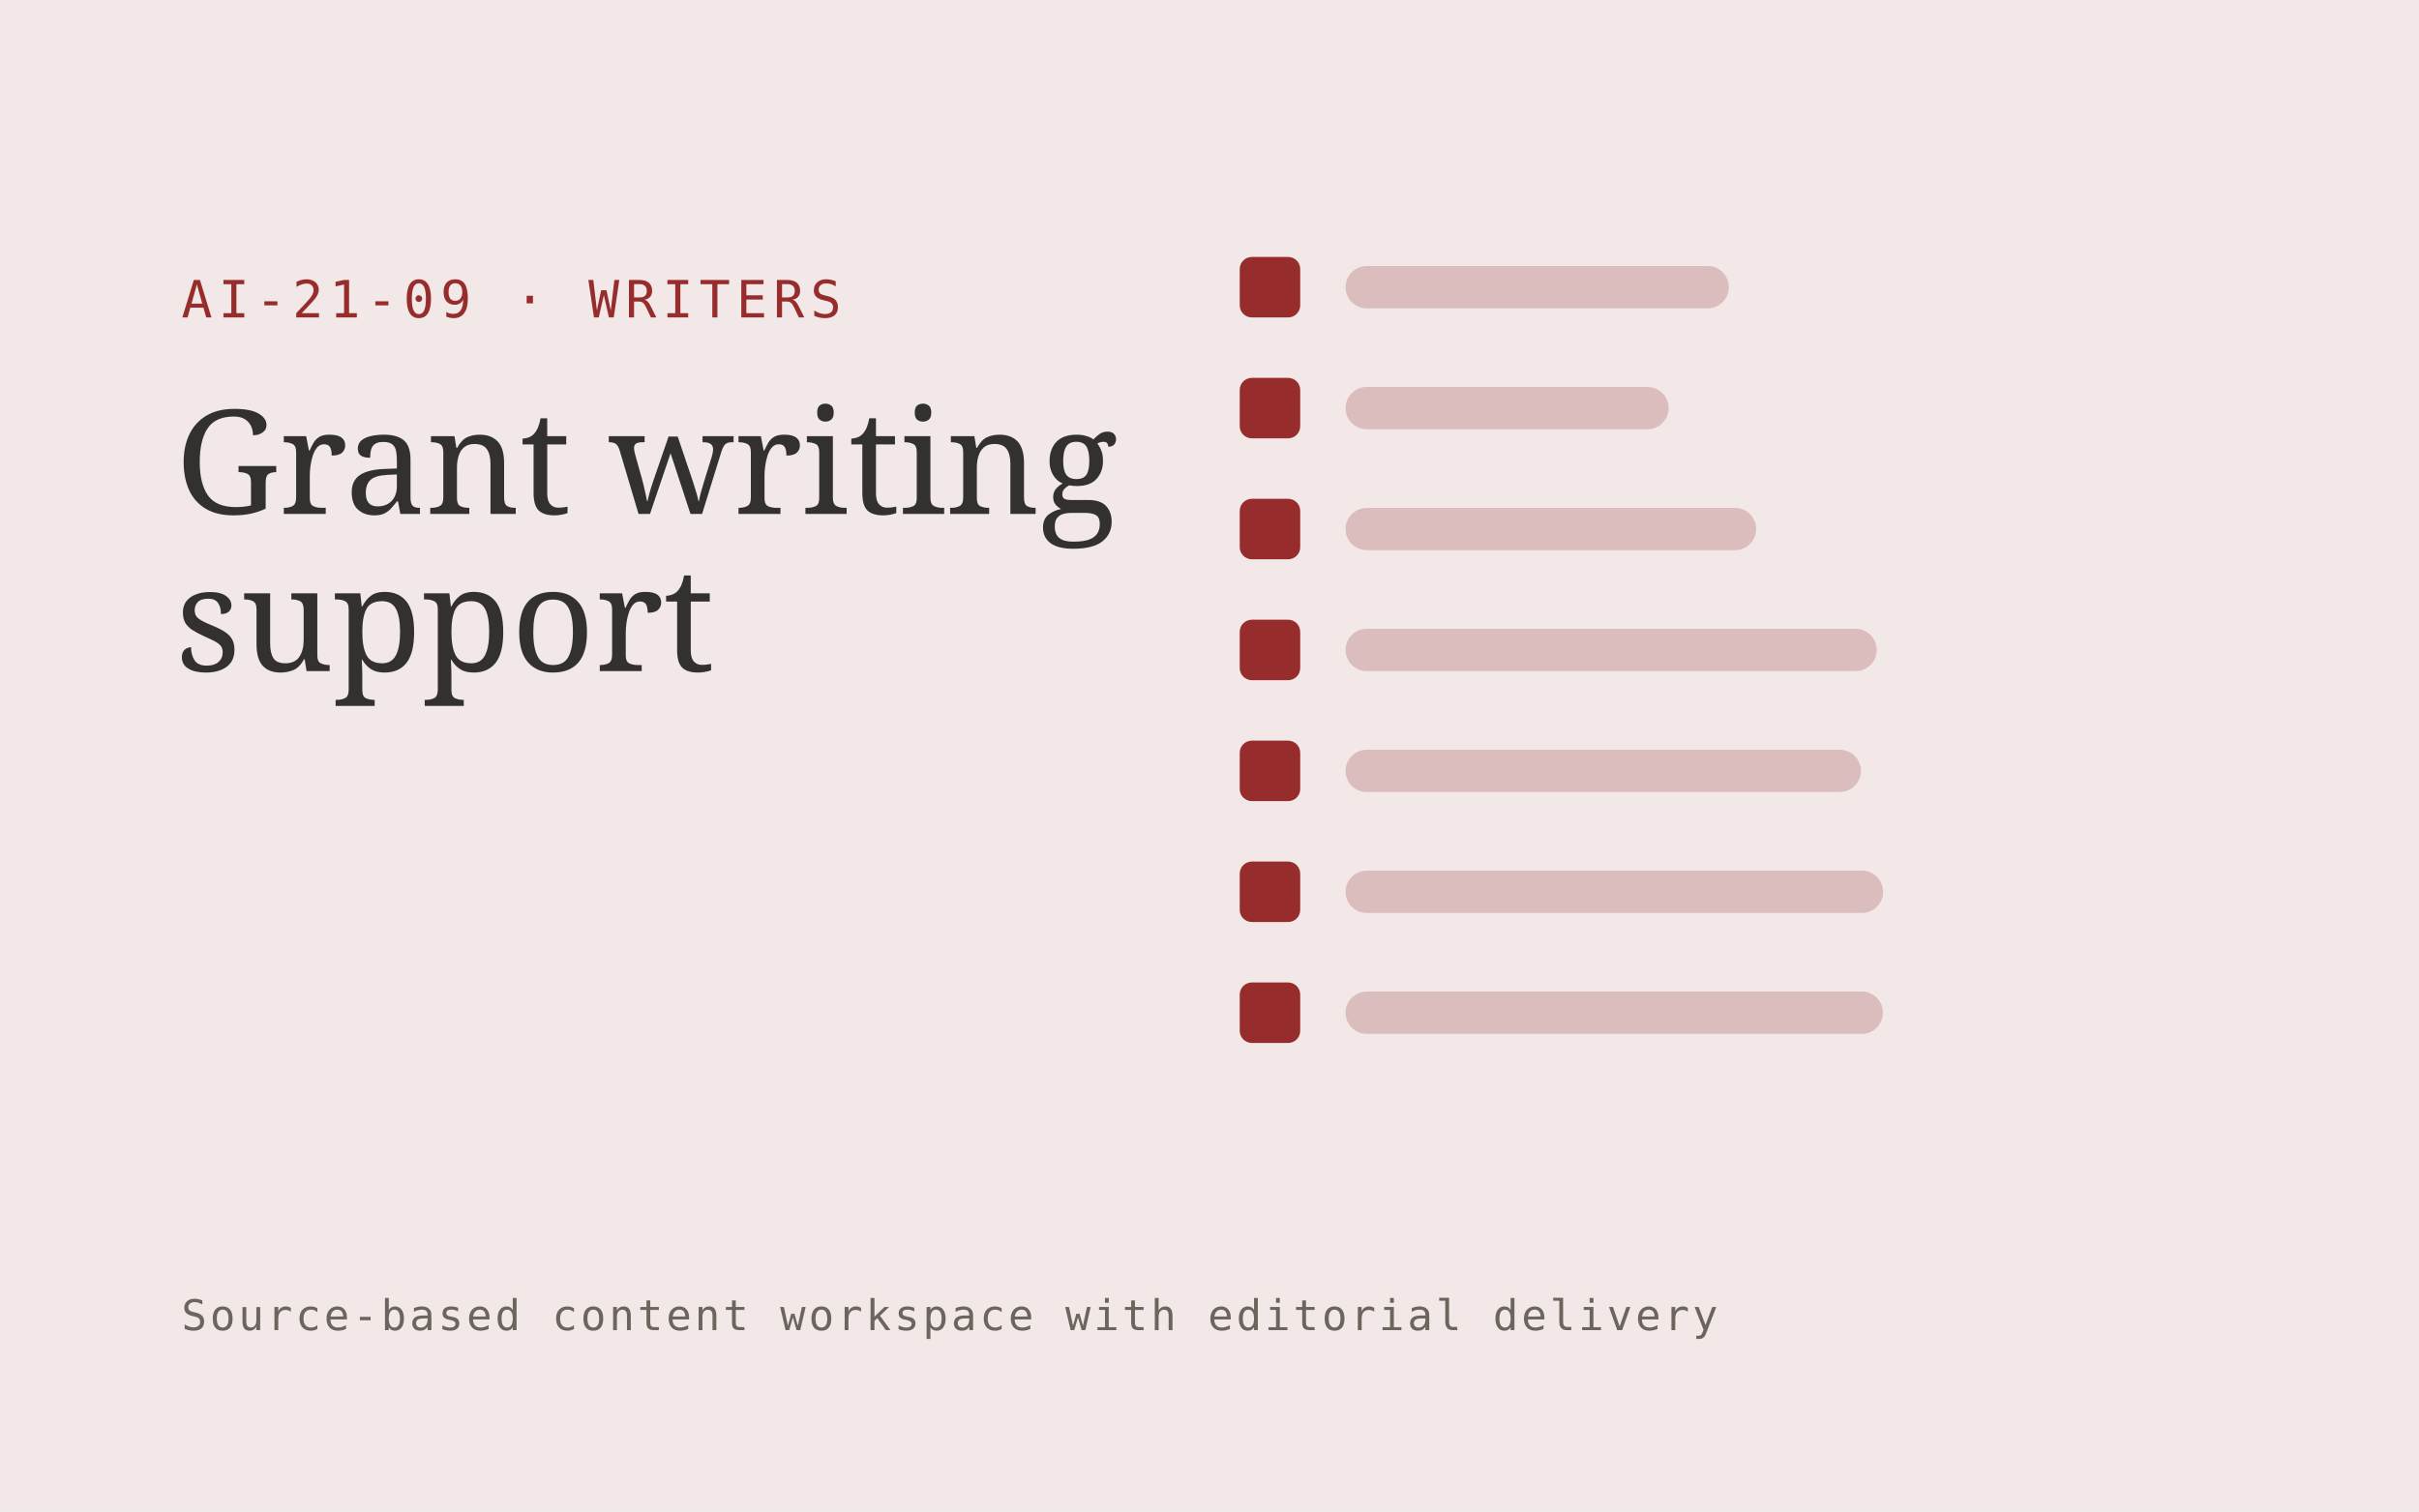
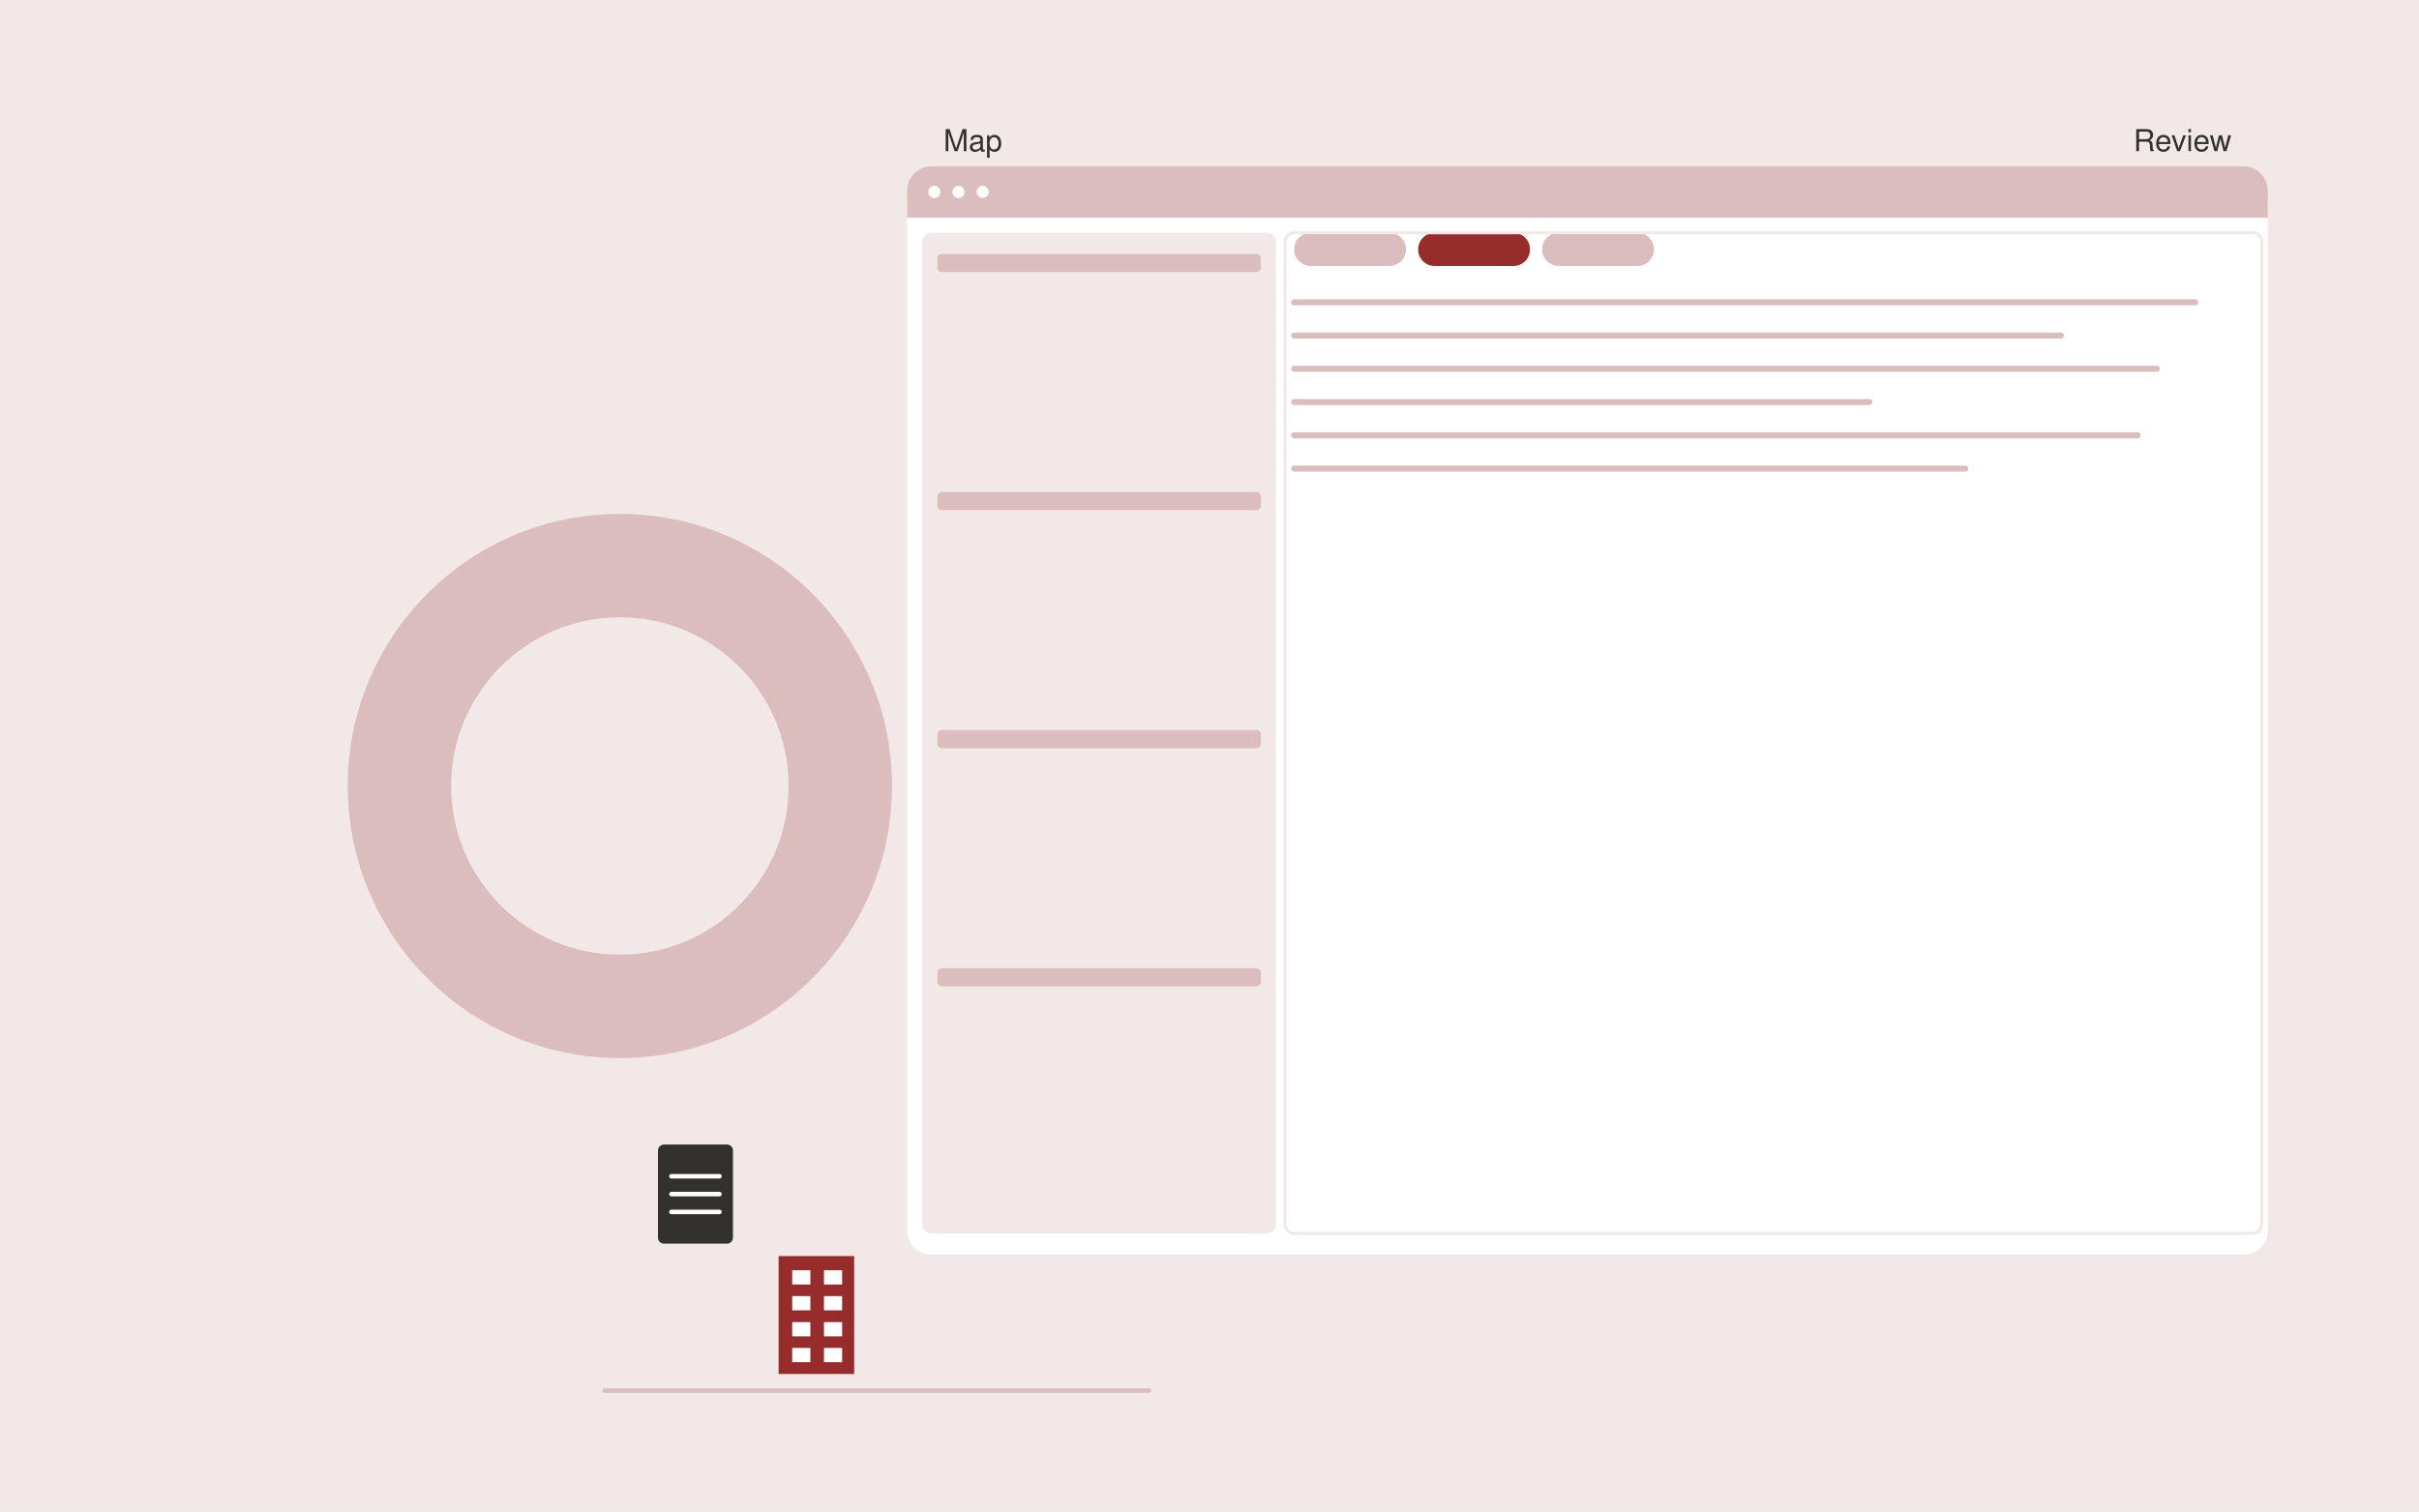
- <svg xmlns="http://www.w3.org/2000/svg" viewBox="0 0 1600 1000" width="1600" height="1000" role="img" aria-label="Grant writing support">
-   <rect width="1600" height="1000" fill="hsl(1 28% 93%)" />
-   <rect x="820" y="170" width="40" height="40" rx="8" fill="hsl(1 55% 38%)" />
-   <rect x="890" y="176" width="253.509" height="28" rx="14" fill="hsl(1 30% 80%)" />
-   <rect x="820" y="250" width="40" height="40" rx="8" fill="hsl(1 55% 38%)" />
-   <rect x="890" y="256" width="213.696" height="28" rx="14" fill="hsl(1 30% 80%)" />
-   <rect x="820" y="330" width="40" height="40" rx="8" fill="hsl(1 55% 38%)" />
-   <rect x="890" y="336" width="271.552" height="28" rx="14" fill="hsl(1 30% 80%)" />
-   <rect x="820" y="410" width="40" height="40" rx="8" fill="hsl(1 55% 38%)" />
-   <rect x="890" y="416" width="351.314" height="28" rx="14" fill="hsl(1 30% 80%)" />
-   <rect x="820" y="490" width="40" height="40" rx="8" fill="hsl(1 55% 38%)" />
-   <rect x="890" y="496" width="340.867" height="28" rx="14" fill="hsl(1 30% 80%)" />
-   <rect x="820" y="570" width="40" height="40" rx="8" fill="hsl(1 55% 38%)" />
-   <rect x="890" y="576" width="355.521" height="28" rx="14" fill="hsl(1 30% 80%)" />
-   <rect x="820" y="650" width="40" height="40" rx="8" fill="hsl(1 55% 38%)" />
-   <rect x="890" y="656" width="355.422" height="28" rx="14" fill="hsl(1 30% 80%)" />
-   <text x="120" y="210" font-family="ui-monospace,Menlo,monospace" font-size="34" letter-spacing="4" fill="hsl(1 55% 38%)">AI-21-09 · WRITERS</text>
-   <text x="116" y="340" font-family="Georgia,serif" font-size="96" fill="#33312f">Grant writing</text>
-   <text x="116" y="444" font-family="Georgia,serif" font-size="96" fill="#33312f">support</text>
-   <text x="120" y="880" font-family="ui-monospace,Menlo,monospace" font-size="28" letter-spacing="2" fill="#6B655D">Source-based content workspace with editorial delivery</text>
+ <svg xmlns="http://www.w3.org/2000/svg" viewBox="0 0 1600 1000" width="1600" height="1000">
+   <rect x="0.0" y="0.0" width="1600.0" height="1000.0" fill="hsl(1 28% 93%)" />
+   <circle cx="410.0" cy="520.0" r="180.0" fill="hsl(1 30% 80%)" />
+   <circle cx="410.0" cy="520.0" r="111.6" fill="hsl(1 28% 93%)" />
+   <line x1="400.0" y1="920.0" x2="760.0" y2="920.0" stroke="hsl(1 30% 80%)" stroke-width="3" stroke-linecap="round" />
+   <rect x="515.0" y="831.0" width="50.0" height="78.0" fill="hsl(1 55% 38%)" />
+   <rect x="524.0" y="840.4" width="12.0" height="9.4" fill="#ffffff" />
+   <rect x="545.0" y="840.4" width="12.0" height="9.4" fill="#ffffff" />
+   <rect x="524.0" y="857.5" width="12.0" height="9.4" fill="#ffffff" />
+   <rect x="545.0" y="857.5" width="12.0" height="9.4" fill="#ffffff" />
+   <rect x="524.0" y="874.7" width="12.0" height="9.4" fill="#ffffff" />
+   <rect x="545.0" y="874.7" width="12.0" height="9.4" fill="#ffffff" />
+   <rect x="524.0" y="891.8" width="12.0" height="9.4" fill="#ffffff" />
+   <rect x="545.0" y="891.8" width="12.0" height="9.4" fill="#ffffff" />
+   <rect x="435.2" y="757.2" width="49.6" height="65.6" rx="4" fill="#33312f" />
+   <line x1="444.1" y1="778.2" x2="475.9" y2="778.2" stroke="#ffffff" stroke-width="3" stroke-linecap="round" />
+   <line x1="444.1" y1="790.0" x2="475.9" y2="790.0" stroke="#ffffff" stroke-width="3" stroke-linecap="round" />
+   <line x1="444.1" y1="801.8" x2="475.9" y2="801.8" stroke="#ffffff" stroke-width="3" stroke-linecap="round" />
+   <rect x="600.0" y="110.0" width="900.0" height="720.0" rx="16" fill="#ffffff" />
+   <rect x="600.0" y="110.0" width="900.0" height="34.0" rx="16" fill="hsl(1 30% 80%)" />
+   <rect x="600.0" y="127.0" width="900.0" height="17.0" fill="hsl(1 30% 80%)" />
+   <circle cx="618.0" cy="127.0" r="4.0" fill="#ffffff" />
+   <circle cx="634.0" cy="127.0" r="4.0" fill="#ffffff" />
+   <circle cx="650.0" cy="127.0" r="4.0" fill="#ffffff" />
+   <rect x="610.0" y="154.0" width="234.0" height="662.0" rx="6" fill="hsl(1 28% 93%)" />
+   <rect x="620.0" y="168.0" width="214.0" height="12.0" rx="3" fill="hsl(1 30% 80%)" />
+   <rect x="620.0" y="325.5" width="214.0" height="12.0" rx="3" fill="hsl(1 30% 80%)" />
+   <rect x="620.0" y="483.0" width="214.0" height="12.0" rx="3" fill="hsl(1 30% 80%)" />
+   <rect x="620.0" y="640.5" width="214.0" height="12.0" rx="3" fill="hsl(1 30% 80%)" />
+   <rect x="856.0" y="154.0" width="74.0" height="22.0" rx="11" fill="hsl(1 30% 80%)" />
+   <rect x="938.0" y="154.0" width="74.0" height="22.0" rx="11" fill="hsl(1 55% 38%)" />
+   <rect x="1020.0" y="154.0" width="74.0" height="22.0" rx="11" fill="hsl(1 30% 80%)" />
+   <line x1="856.0" y1="200.0" x2="1452.0" y2="200.0" stroke="hsl(1 30% 80%)" stroke-width="4" stroke-linecap="round" />
+   <line x1="856.0" y1="222.0" x2="1363.2" y2="222.0" stroke="hsl(1 30% 80%)" stroke-width="4" stroke-linecap="round" />
+   <line x1="856.0" y1="244.0" x2="1426.6" y2="244.0" stroke="hsl(1 30% 80%)" stroke-width="4" stroke-linecap="round" />
+   <line x1="856.0" y1="266.0" x2="1236.4" y2="266.0" stroke="hsl(1 30% 80%)" stroke-width="4" stroke-linecap="round" />
+   <line x1="856.0" y1="288.0" x2="1413.9" y2="288.0" stroke="hsl(1 30% 80%)" stroke-width="4" stroke-linecap="round" />
+   <line x1="856.0" y1="310.0" x2="1299.8" y2="310.0" stroke="hsl(1 30% 80%)" stroke-width="4" stroke-linecap="round" />
+   <rect x="850.0" y="154.0" width="646.0" height="662.0" rx="6" fill="none" stroke="hsl(1 28% 93%)" stroke-width="2" />
+   <text x="624.0" y="100.0" font-family="Helvetica, Arial, sans-serif" font-size="20" fill="#33312f" text-anchor="start">Map</text>
+   <text x="1476.0" y="100.0" font-family="Helvetica, Arial, sans-serif" font-size="20" fill="#33312f" text-anchor="end">Review</text>
</svg>
